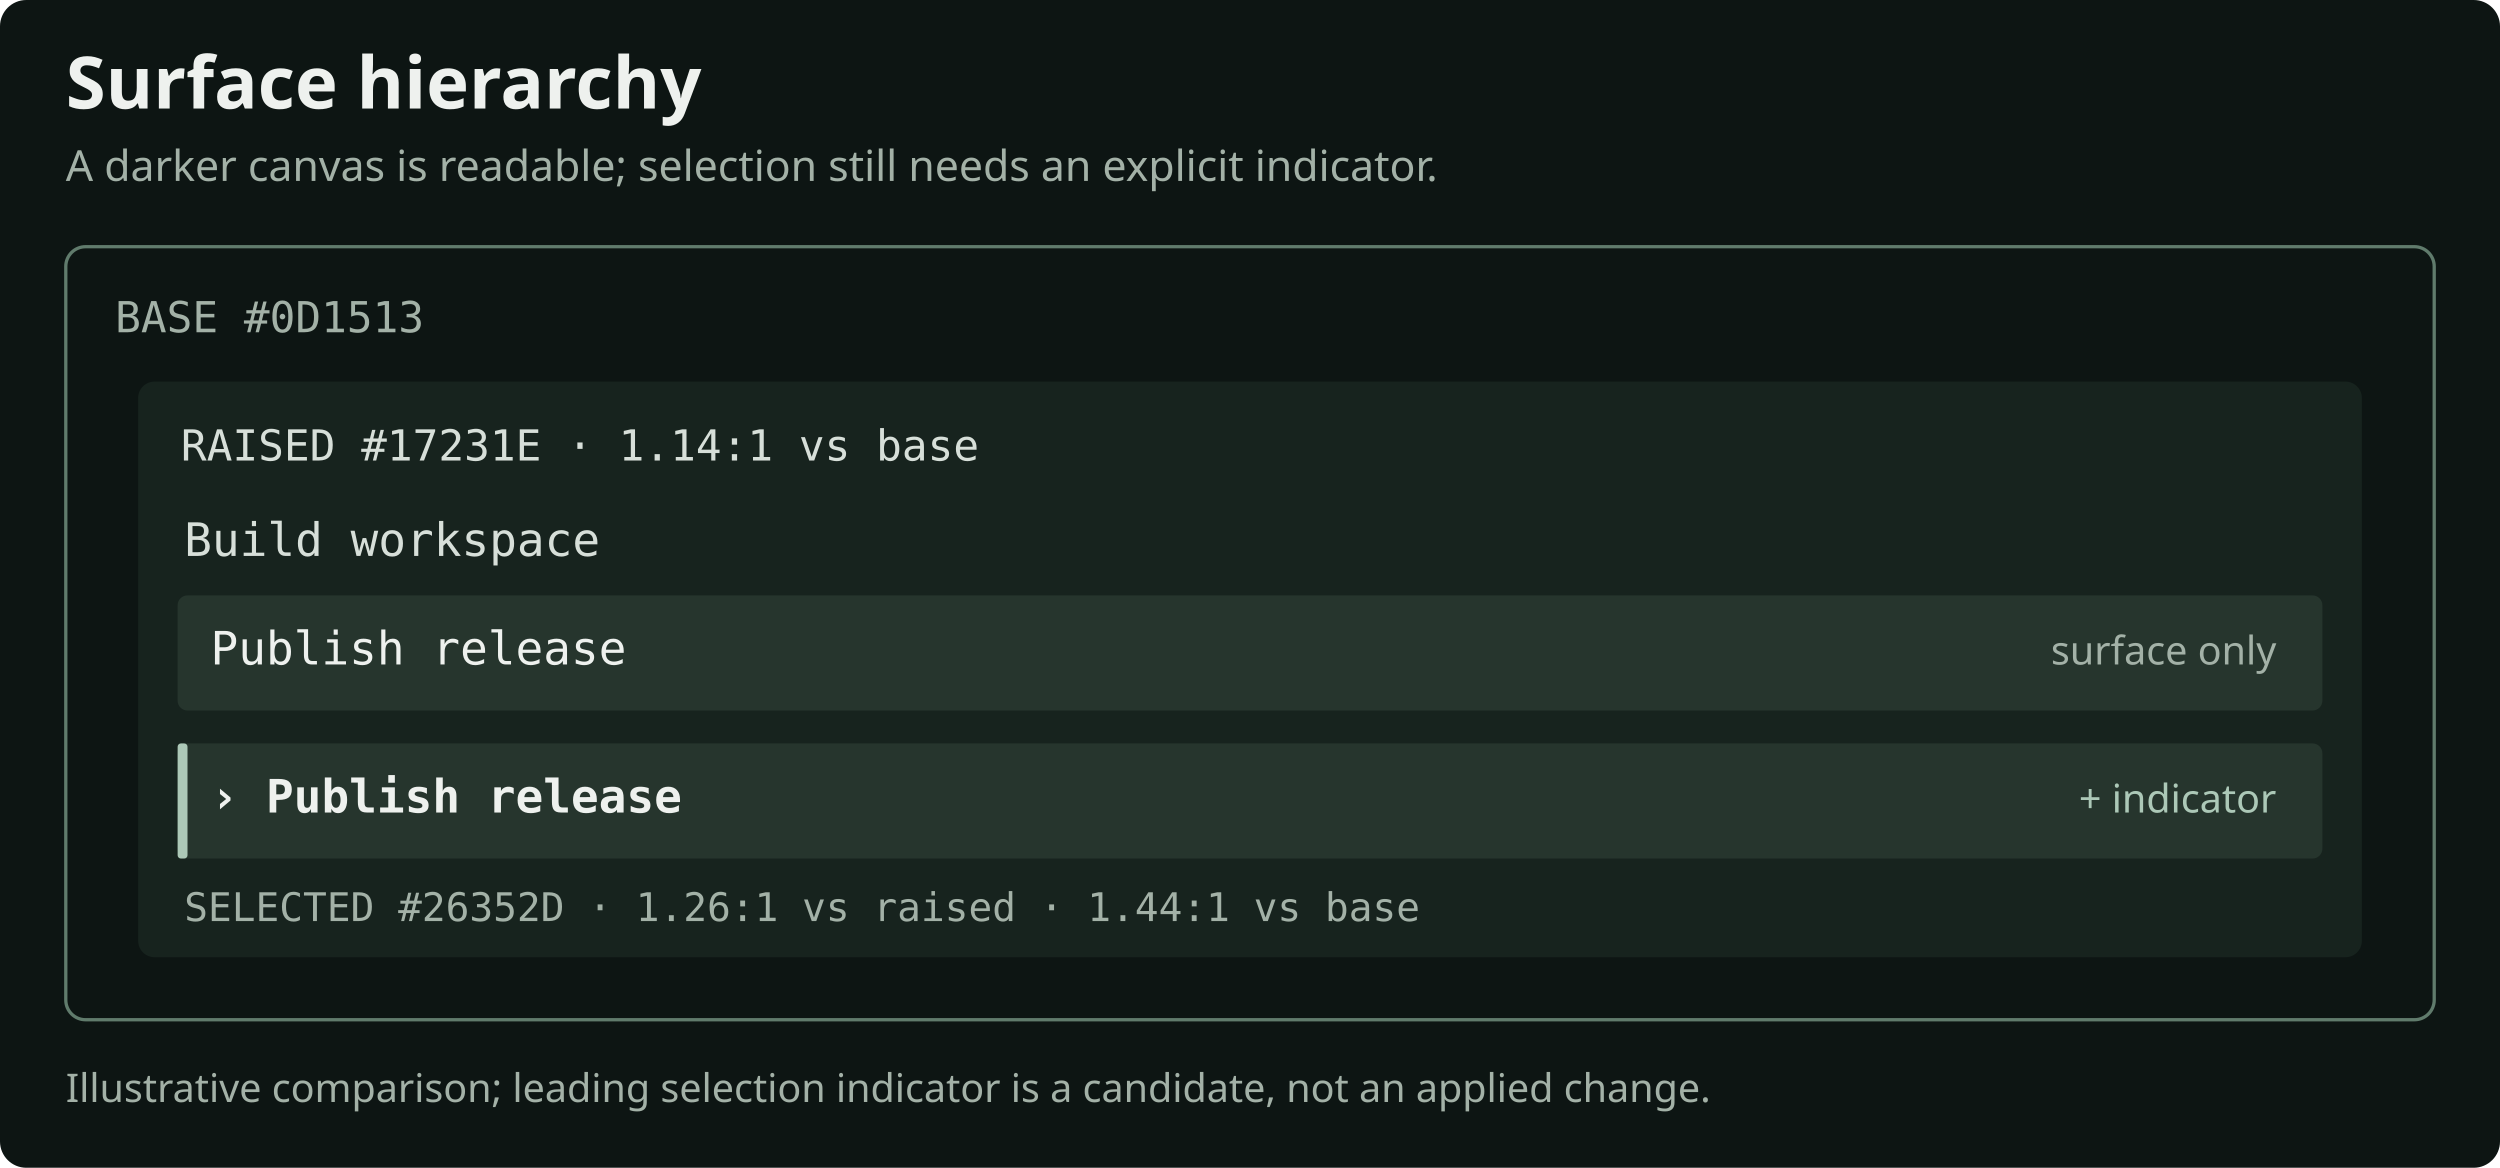
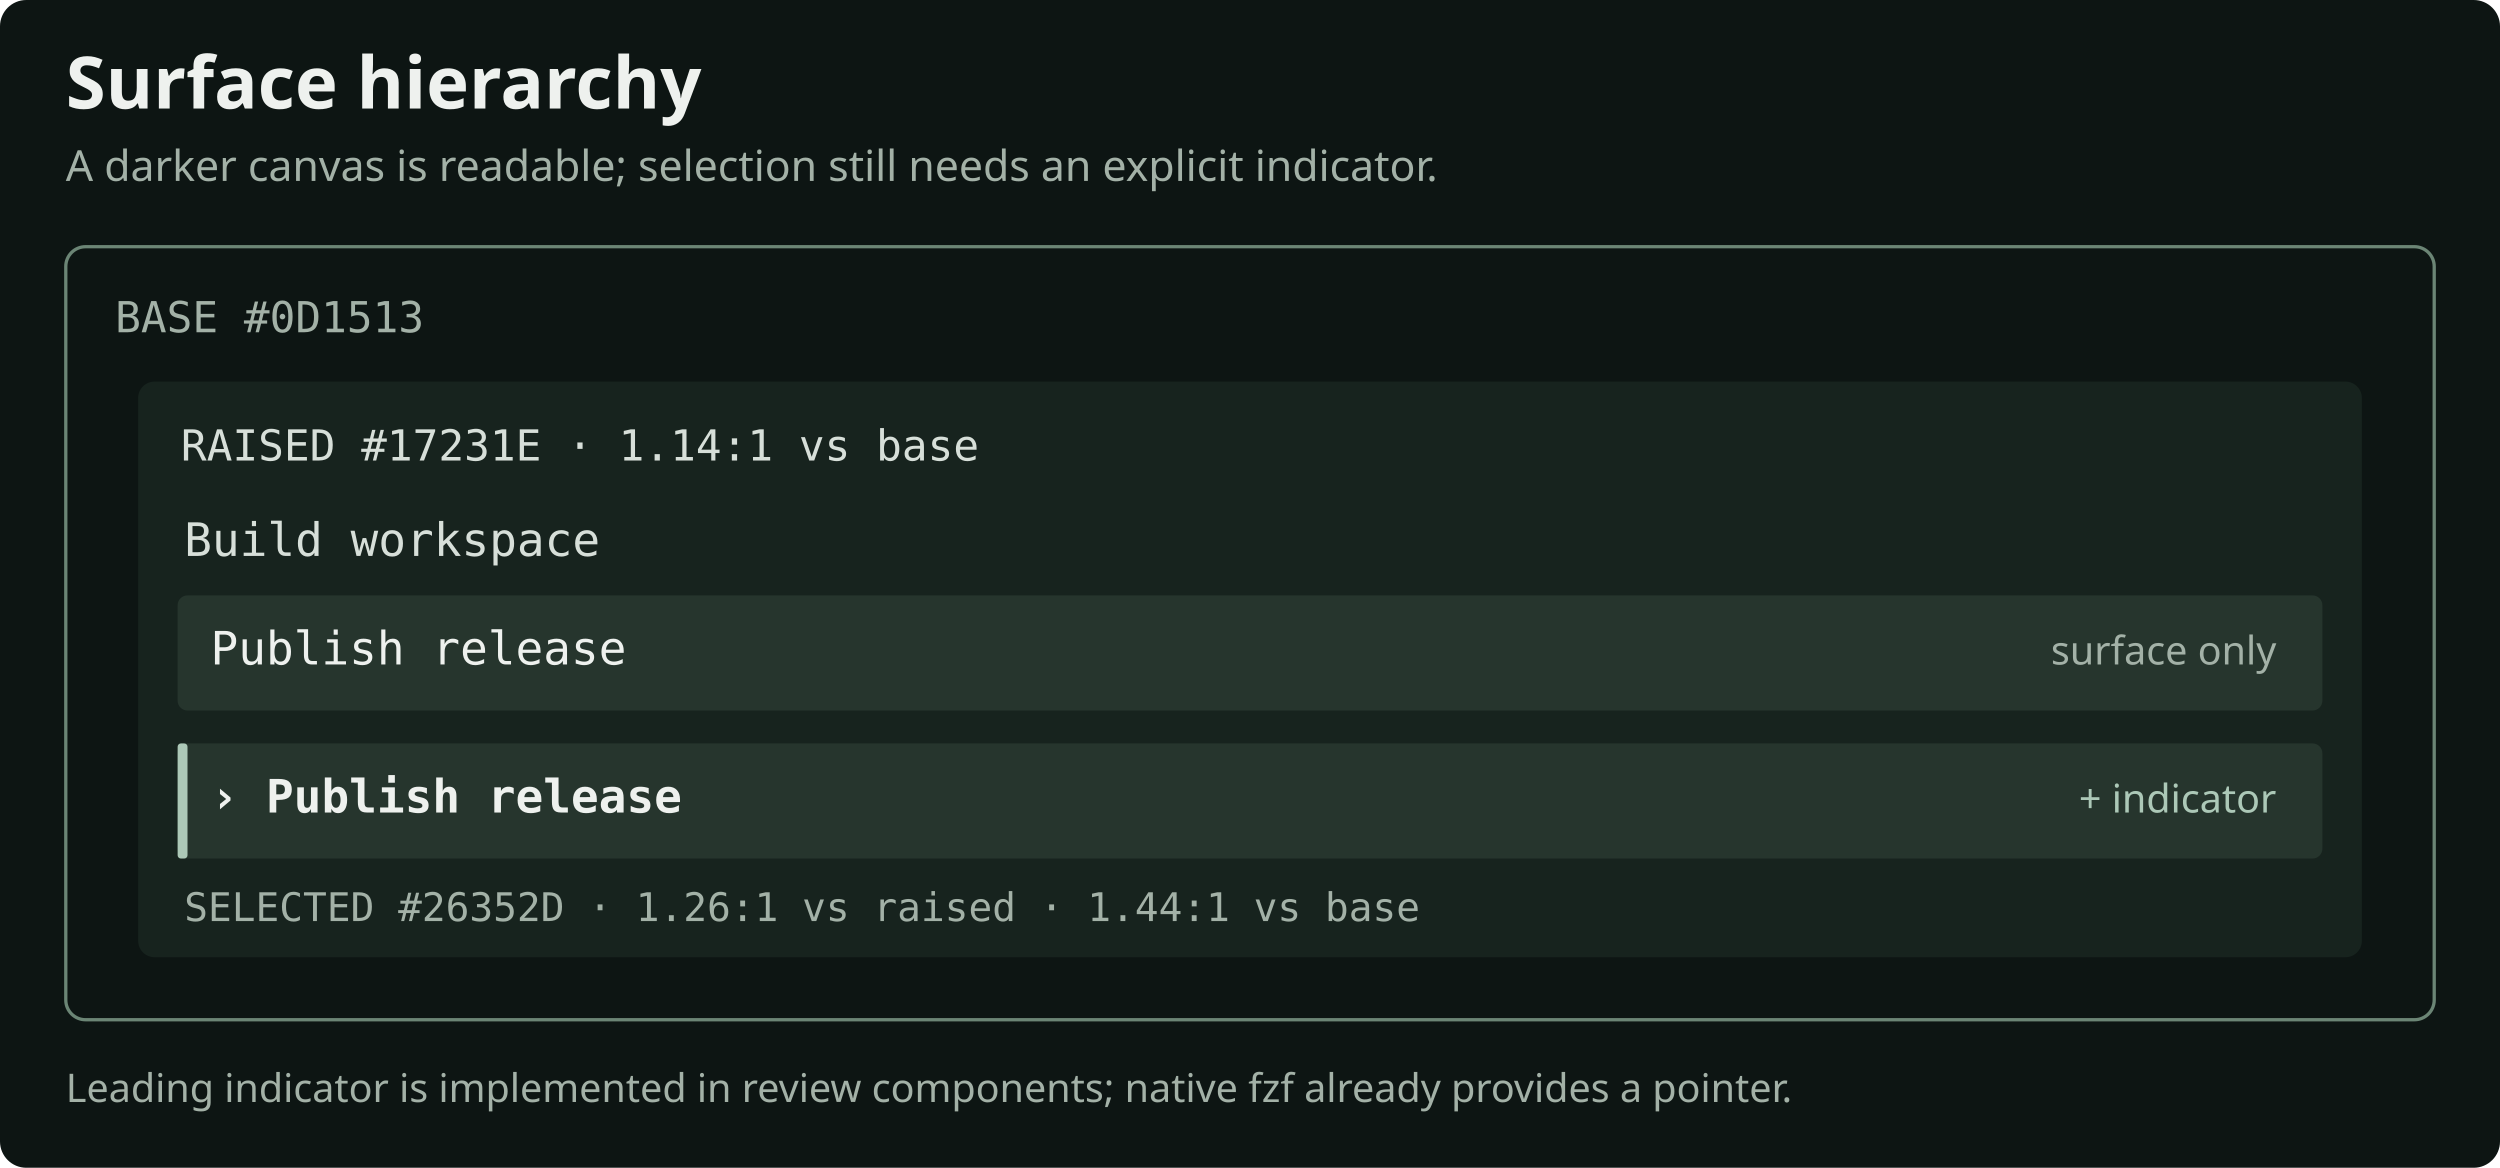
- <svg xmlns="http://www.w3.org/2000/svg" width="760" height="355" viewBox="0 0 760 355" role="img" aria-label="Sage Midnight base raised and selected surfaces and candidate leading selection indicator">
+ <svg xmlns="http://www.w3.org/2000/svg" width="760" height="355" viewBox="0 0 760 355" role="img" aria-label="Sage Midnight base raised and selected surfaces and leading selection indicator">
  <rect x="0" y="0" width="760" height="355" rx="8" fill="#0D1513" />
  <text x="20" y="33" fill="#EEF1EE" font-family="system-ui,sans-serif" font-size="22" font-weight="600" text-anchor="start">Surface hierarchy</text>
  <text x="20" y="55" fill="#A3B1A7" font-family="system-ui,sans-serif" font-size="13" font-weight="400" text-anchor="start">A darker canvas is readable; selection still needs an explicit indicator.</text>
-   <rect x="20" y="75" width="720" height="235" rx="6" fill="#0D1513" stroke="#607B6C" />
+   <rect x="20" y="75" width="720" height="235" rx="6" fill="#0D1513" stroke="#6B8575" />
  <text x="35" y="101" fill="#A3B1A7" font-family="ui-monospace,Menlo,monospace" font-size="13" font-weight="500" text-anchor="start">BASE  #0D1513</text>
  <rect x="42" y="116" width="676" height="175" rx="5" fill="#17231E" />
  <text x="55" y="140" fill="#D7DFD9" font-family="ui-monospace,Menlo,monospace" font-size="13" font-weight="500" text-anchor="start">RAISED  #17231E  ·  1.14:1 vs base</text>
  <text x="56" y="169" fill="#D7DFD9" font-family="ui-monospace,Menlo,monospace" font-size="14" font-weight="400" text-anchor="start">  Build workspace</text>
  <rect x="54" y="181" width="652" height="35" rx="3" fill="#26352D" />
  <text x="64" y="202" fill="#EEF1EE" font-family="ui-monospace,Menlo,monospace" font-size="14" font-weight="400" text-anchor="start">  Publish release</text>
  <text x="692" y="202" fill="#A3B1A7" font-family="system-ui,sans-serif" font-size="12" font-weight="400" text-anchor="end">surface only</text>
  <rect x="54" y="226" width="652" height="35" rx="3" fill="#26352D" />
  <rect x="54" y="226" width="3" height="35" rx="1" fill="#ACC8B7" />
  <text x="64" y="247" fill="#EEF1EE" font-family="ui-monospace,Menlo,monospace" font-size="14" font-weight="600" text-anchor="start">› Publish release</text>
  <text x="692" y="247" fill="#ACC8B7" font-family="system-ui,sans-serif" font-size="12" font-weight="500" text-anchor="end">+ indicator</text>
  <text x="56" y="280" fill="#A3B1A7" font-family="ui-monospace,Menlo,monospace" font-size="12" font-weight="400" text-anchor="start">SELECTED  #26352D  ·  1.26:1 vs raised  ·  1.44:1 vs base</text>
-   <text x="20" y="335" fill="#A3B1A7" font-family="system-ui,sans-serif" font-size="12" font-weight="400" text-anchor="start">Illustrative comparison; leading selection indicator is a candidate, not an applied change.</text>
+   <text x="20" y="335" fill="#A3B1A7" font-family="system-ui,sans-serif" font-size="12" font-weight="400" text-anchor="start">Leading indicator is implemented in review components; native fzf already provides a pointer.</text>
</svg>
